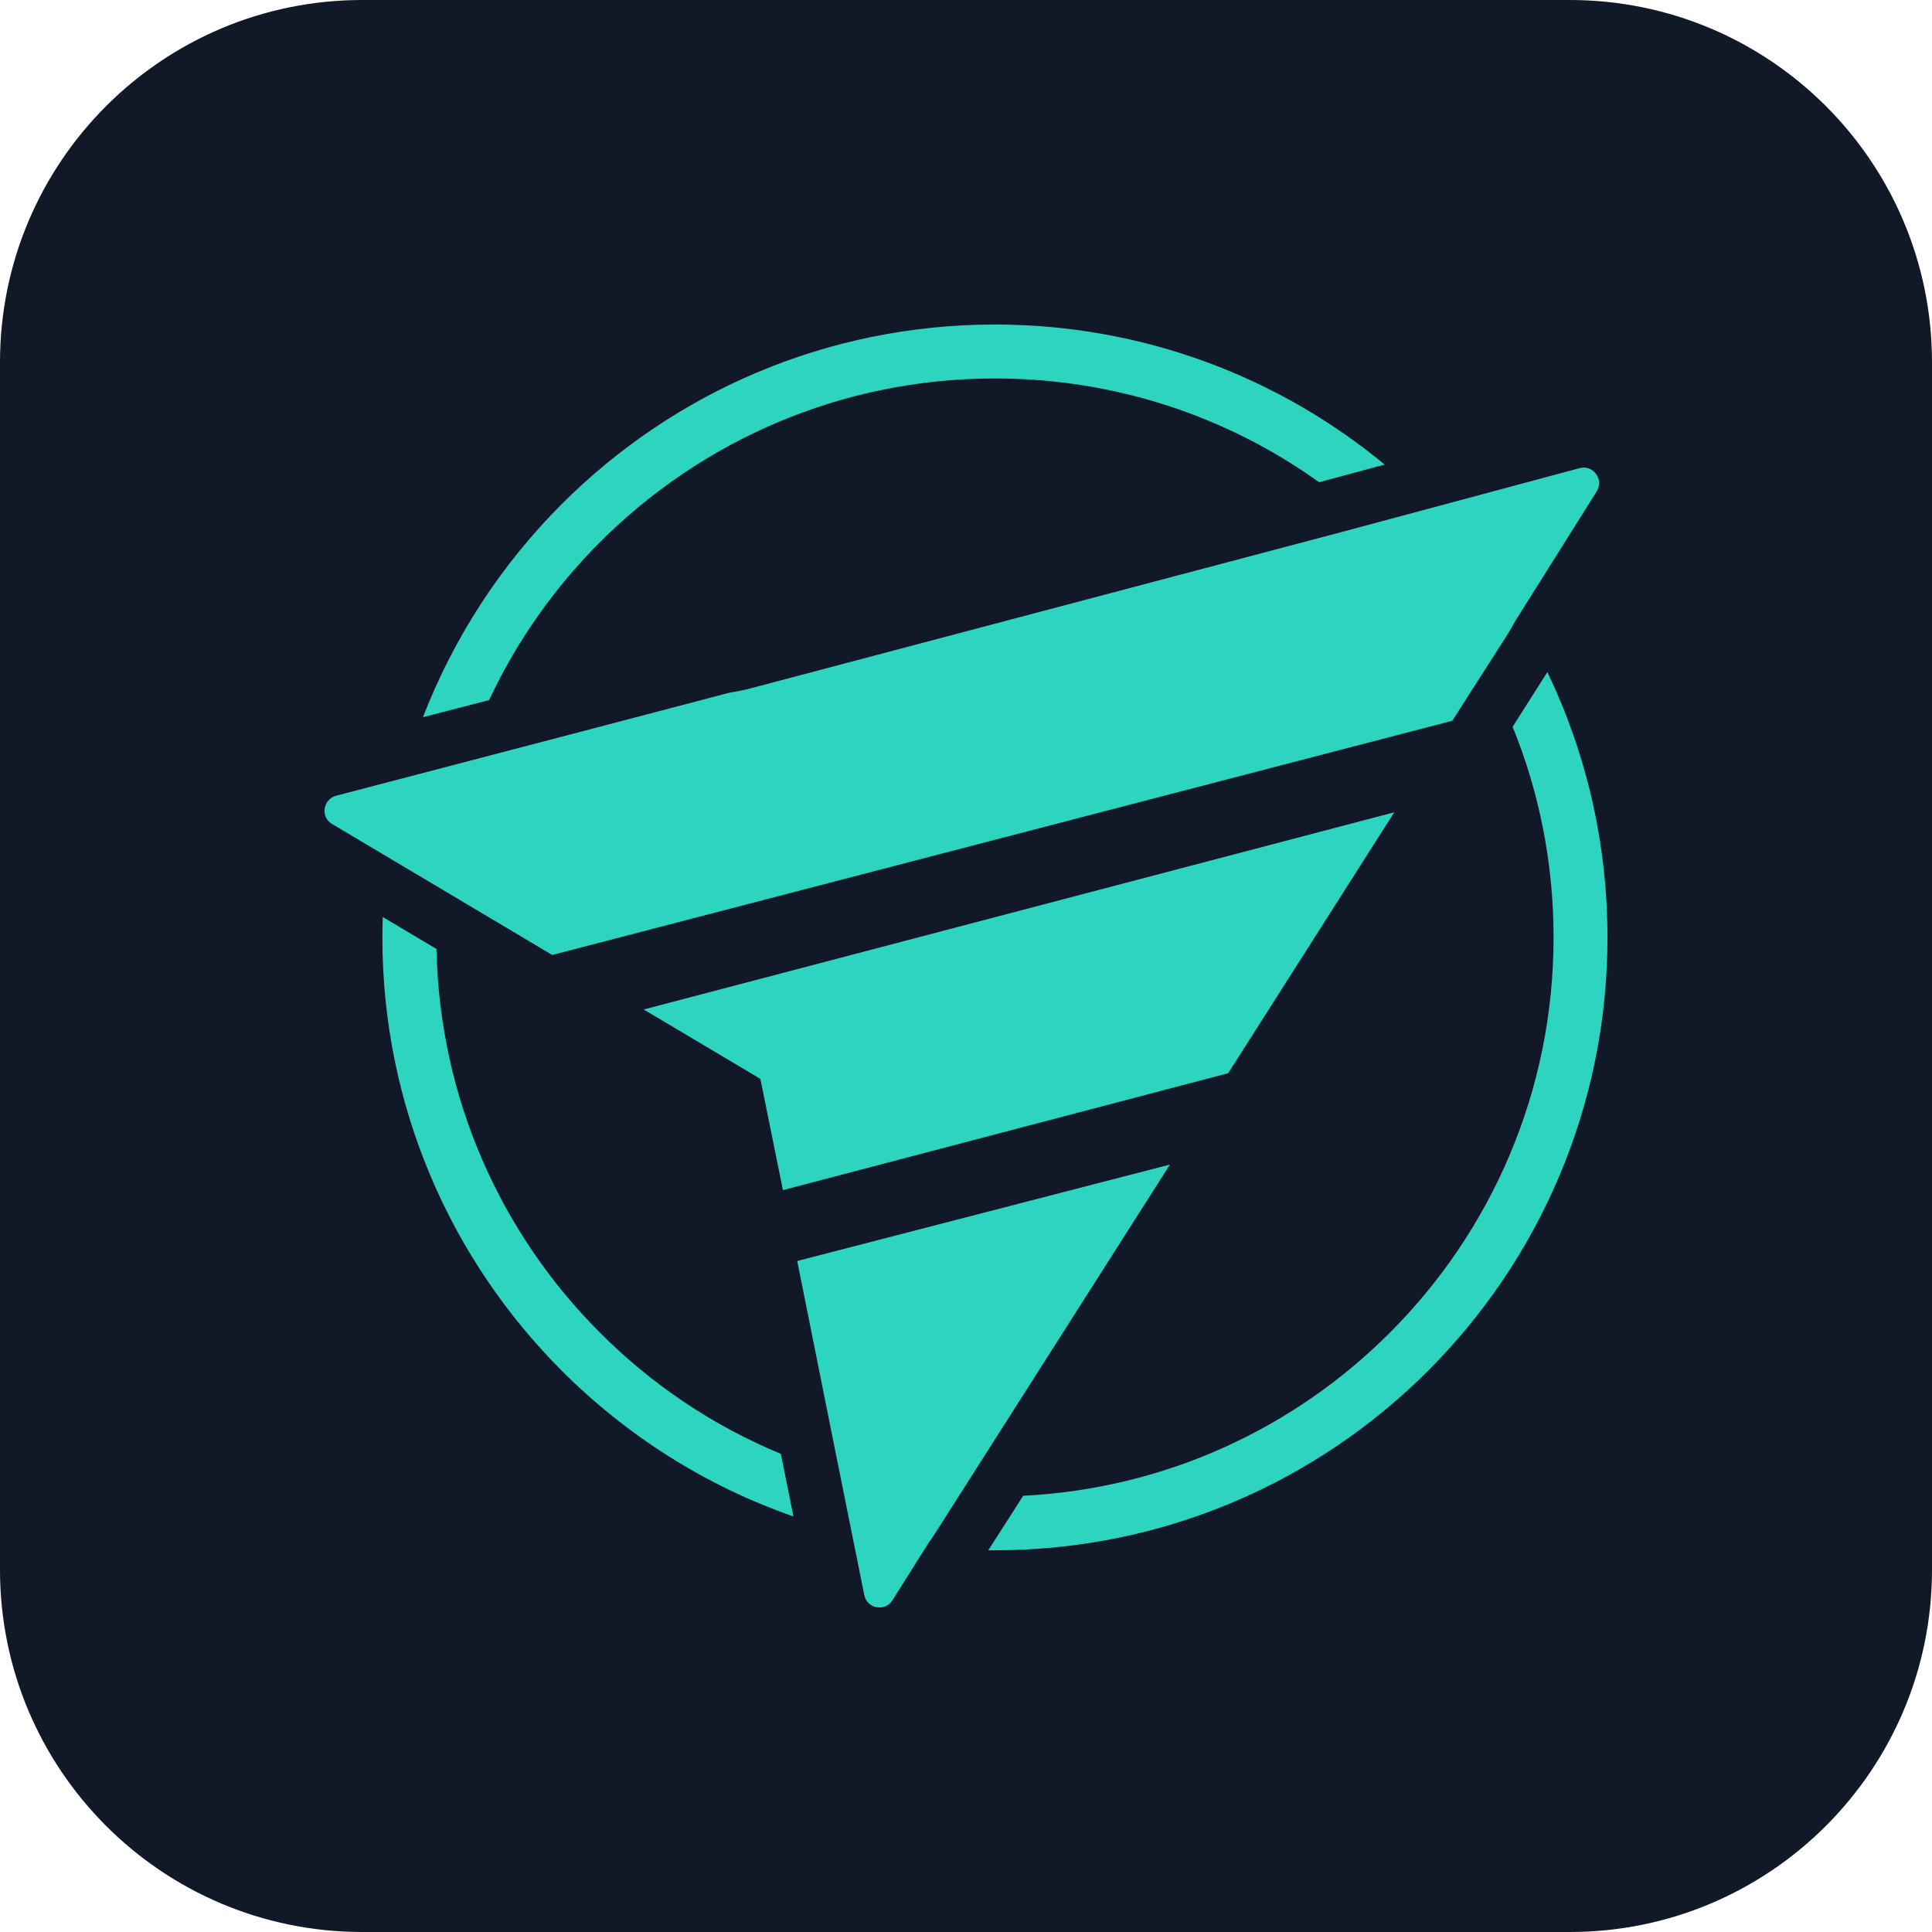
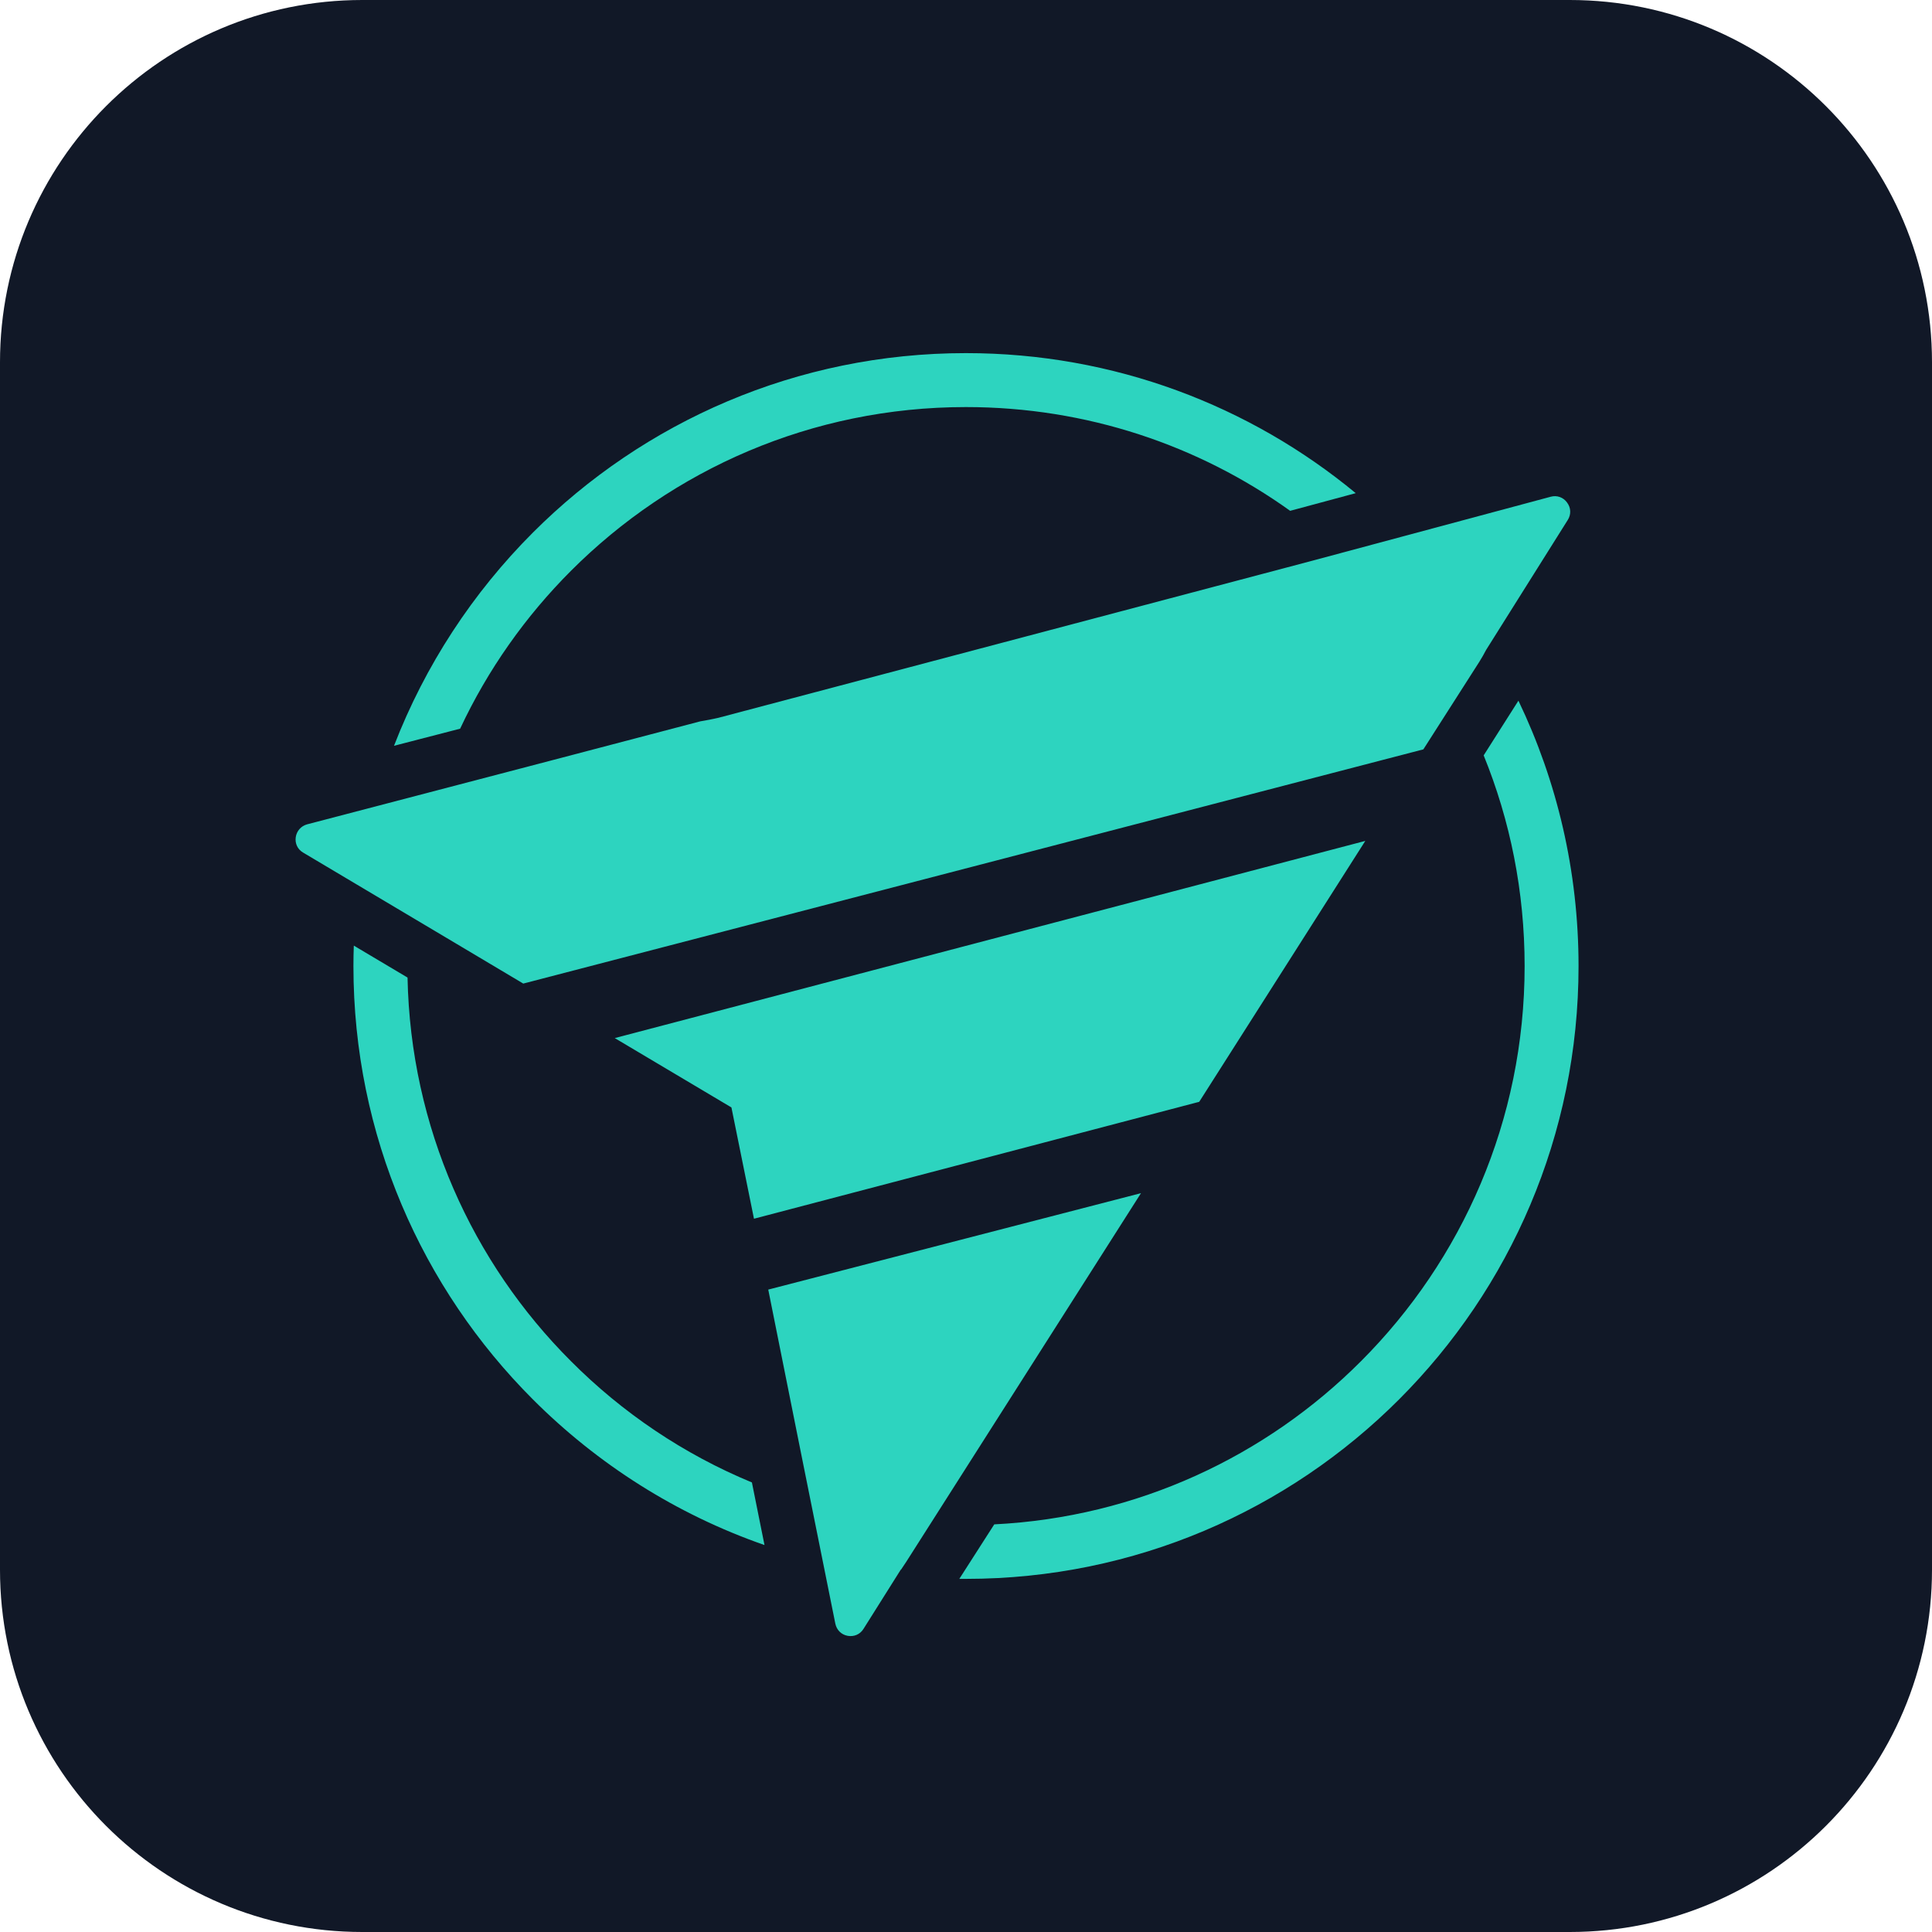
<svg xmlns="http://www.w3.org/2000/svg" viewBox="0 0 512 512">
  <rect width="512" height="512" rx="96" fill="#111827" />
-   <g transform="translate(86,86) scale(0.85)">
+   <g transform="translate(78.33,93.58) scale(0.85)">
    <path d="M208.99 0C255.205 0 297.554 16.409 330.531 43.661L312.256 48.584L310.089 49.169C281.622 28.775 246.712 16.82 208.99 16.82C160.9 16.82 117.38 36.335 85.867 67.864C71.692 82.047 59.918 98.691 51.308 117.093L30.69 122.426C40.413 97.284 55.233 74.721 73.976 55.968C108.535 21.391 156.273 0 208.99 0ZM381.256 108.361C393.264 133.385 400 161.457 400 191.111C400 243.855 378.62 291.618 344.062 326.195C309.503 360.772 261.765 382.163 208.99 382.163H206.94L217.834 365.167C262.409 362.94 302.591 343.952 332.171 314.298C363.684 282.769 383.189 239.225 383.189 191.111C383.189 167.844 378.679 145.692 370.42 125.414L381.256 108.361ZM146.198 371.614C118.727 362.061 94.126 346.355 73.976 326.195C39.417 291.618 18.038 243.855 18.038 191.111C18.038 188.962 18.077 186.833 18.155 184.723L34.907 194.686C35.844 241.335 55.115 283.589 85.867 314.298C101.857 330.356 121.011 343.308 142.274 352.098L146.198 371.614Z" fill="#2DD4BF" />
    <path d="M263.581 261.905L147.37 291.97C154.34 326.664 161.252 361.416 168.281 396.111C168.691 398.103 170.155 399.568 172.147 399.92C174.138 400.272 176.013 399.451 177.067 397.752L188.723 379.232V379.35C189.27 378.568 189.816 377.748 190.363 376.888L263.581 261.905ZM70.989 196.561L351.618 123.539L369.073 96.229C369.854 94.979 370.557 93.748 371.182 92.537L396.662 51.983C397.716 50.283 397.657 48.232 396.427 46.591C395.256 44.95 393.264 44.247 391.331 44.774L316.649 64.817L131.848 113.693C129.973 114.123 128.079 114.494 126.166 114.807L80.185 126.88L3.57 146.922C1.696 147.45 0.348 148.974 0.056 150.908C-0.237 152.9 0.641 154.717 2.34 155.713L51.894 185.191L70.989 196.561ZM333.518 152.08L99.514 213.556L135.889 235.181L142.918 269.876L281.739 233.423L333.518 152.08Z" fill="#2DD4BF" />
  </g>
</svg>
